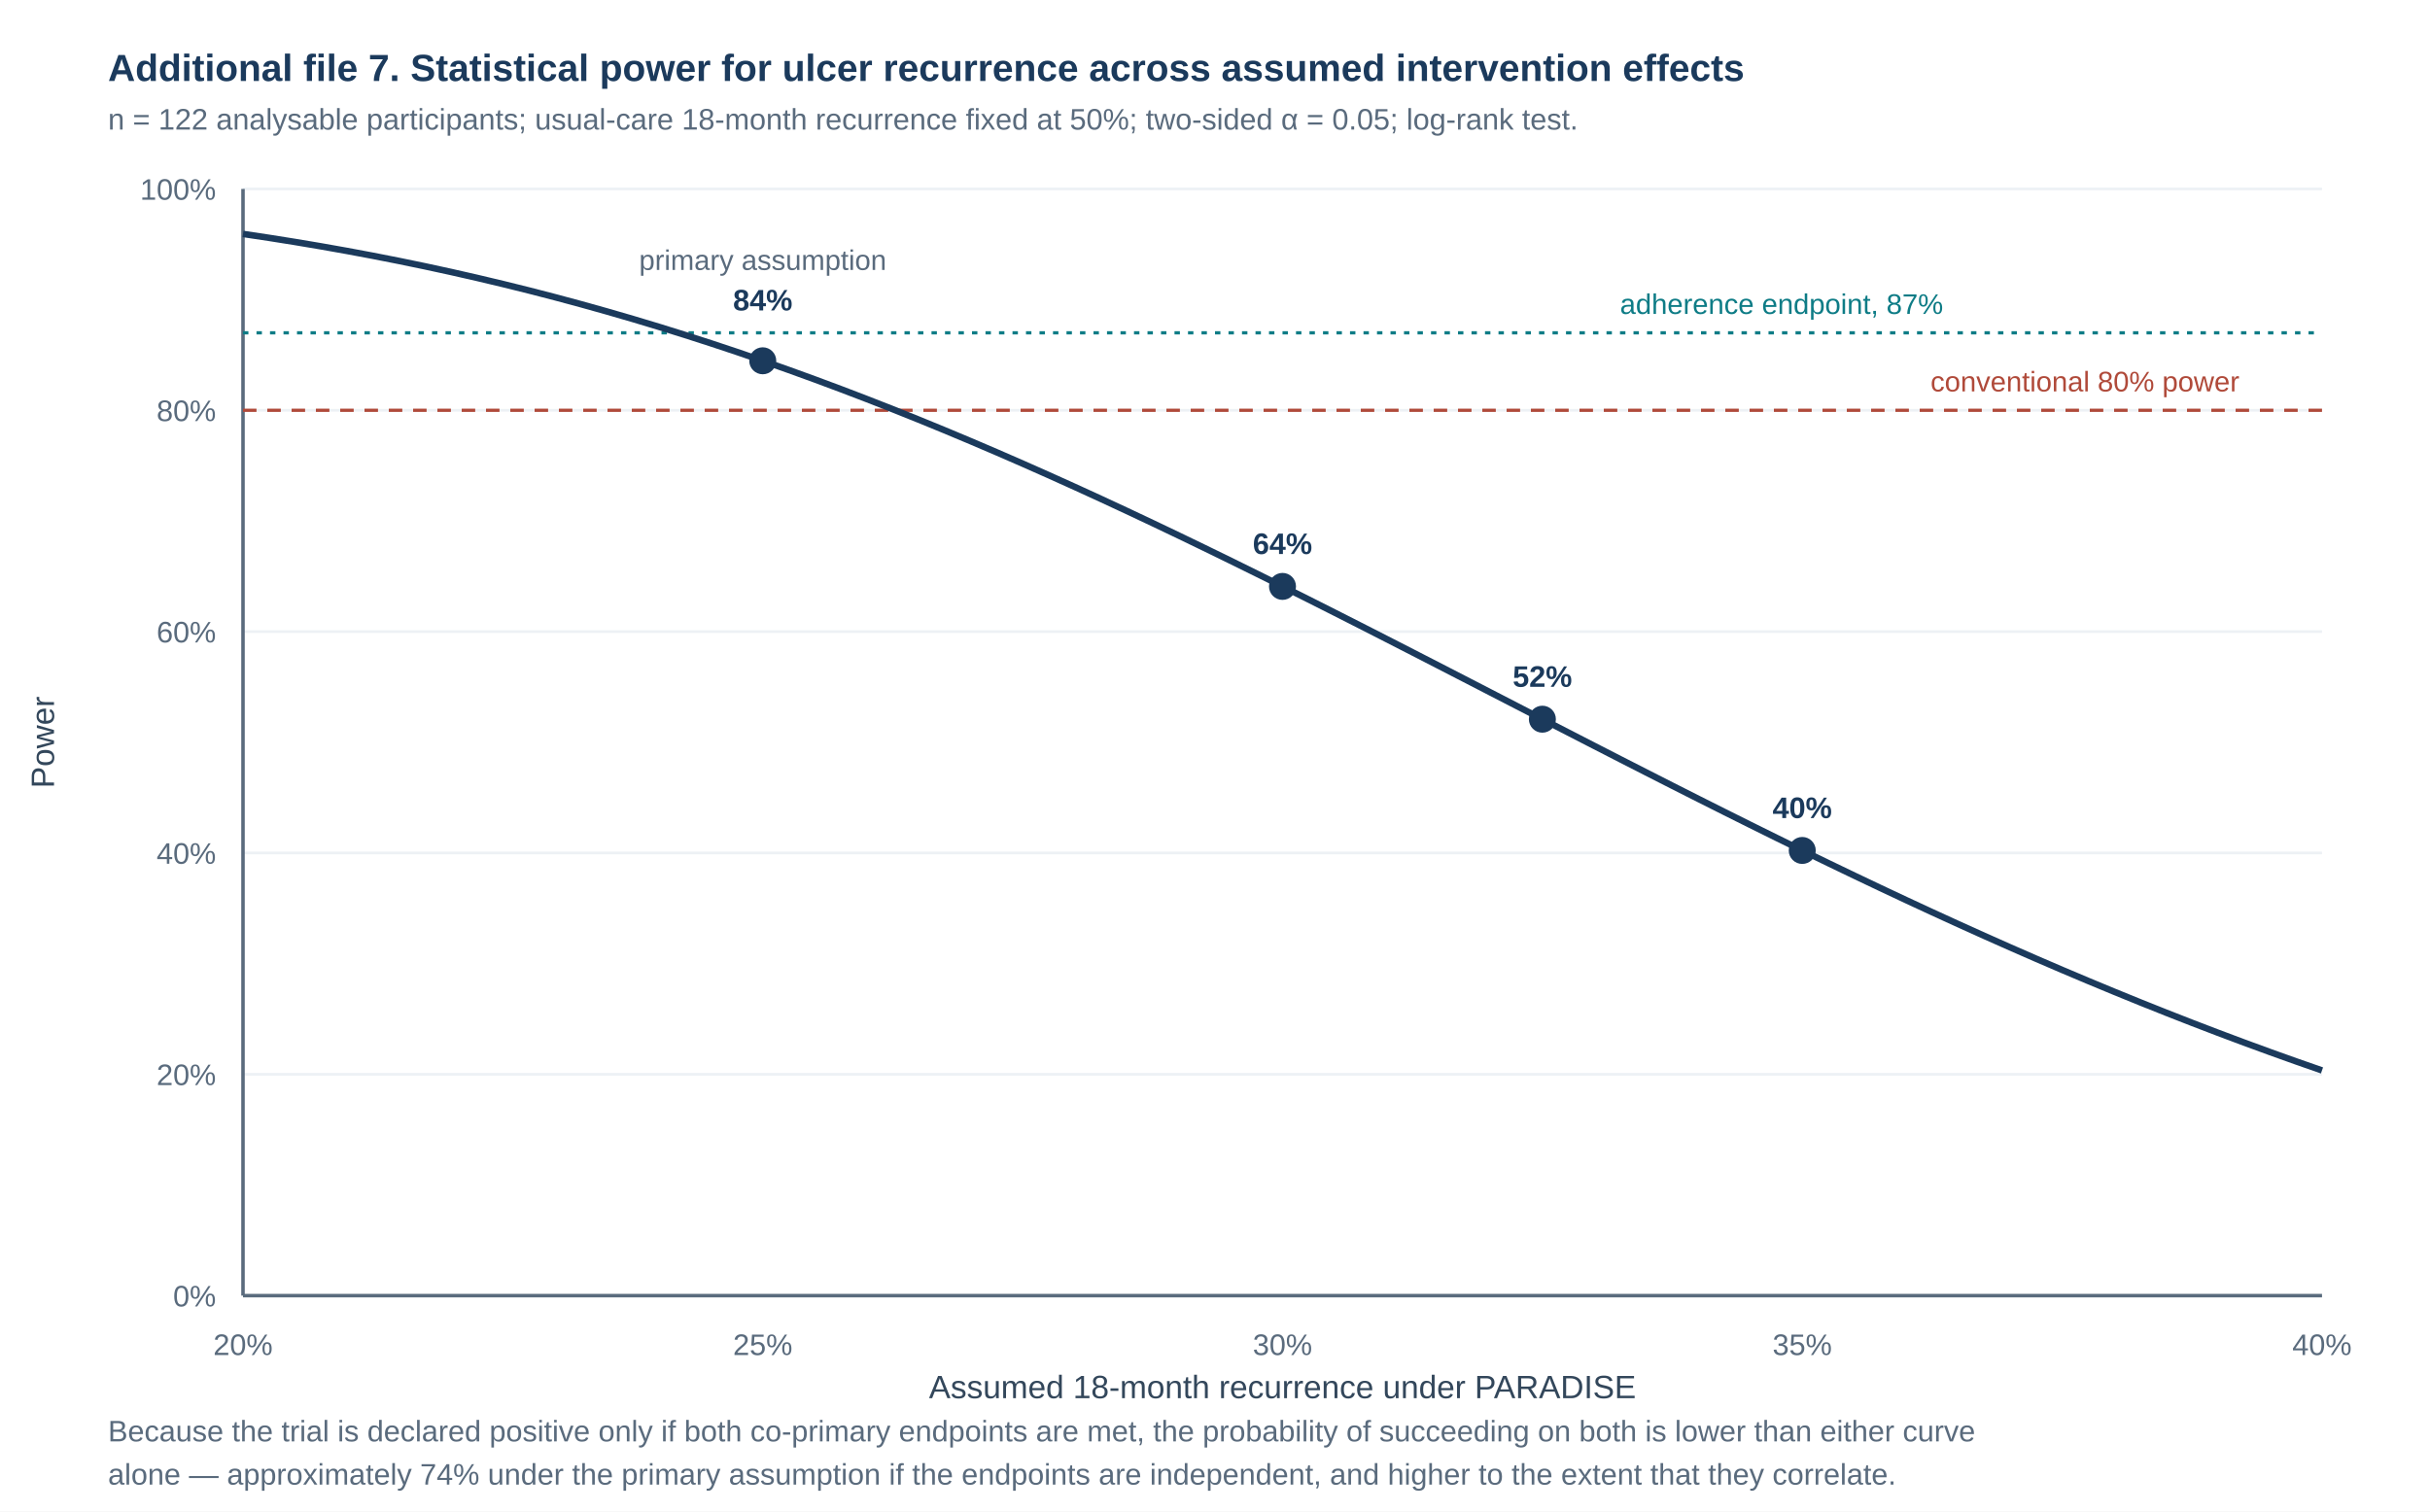
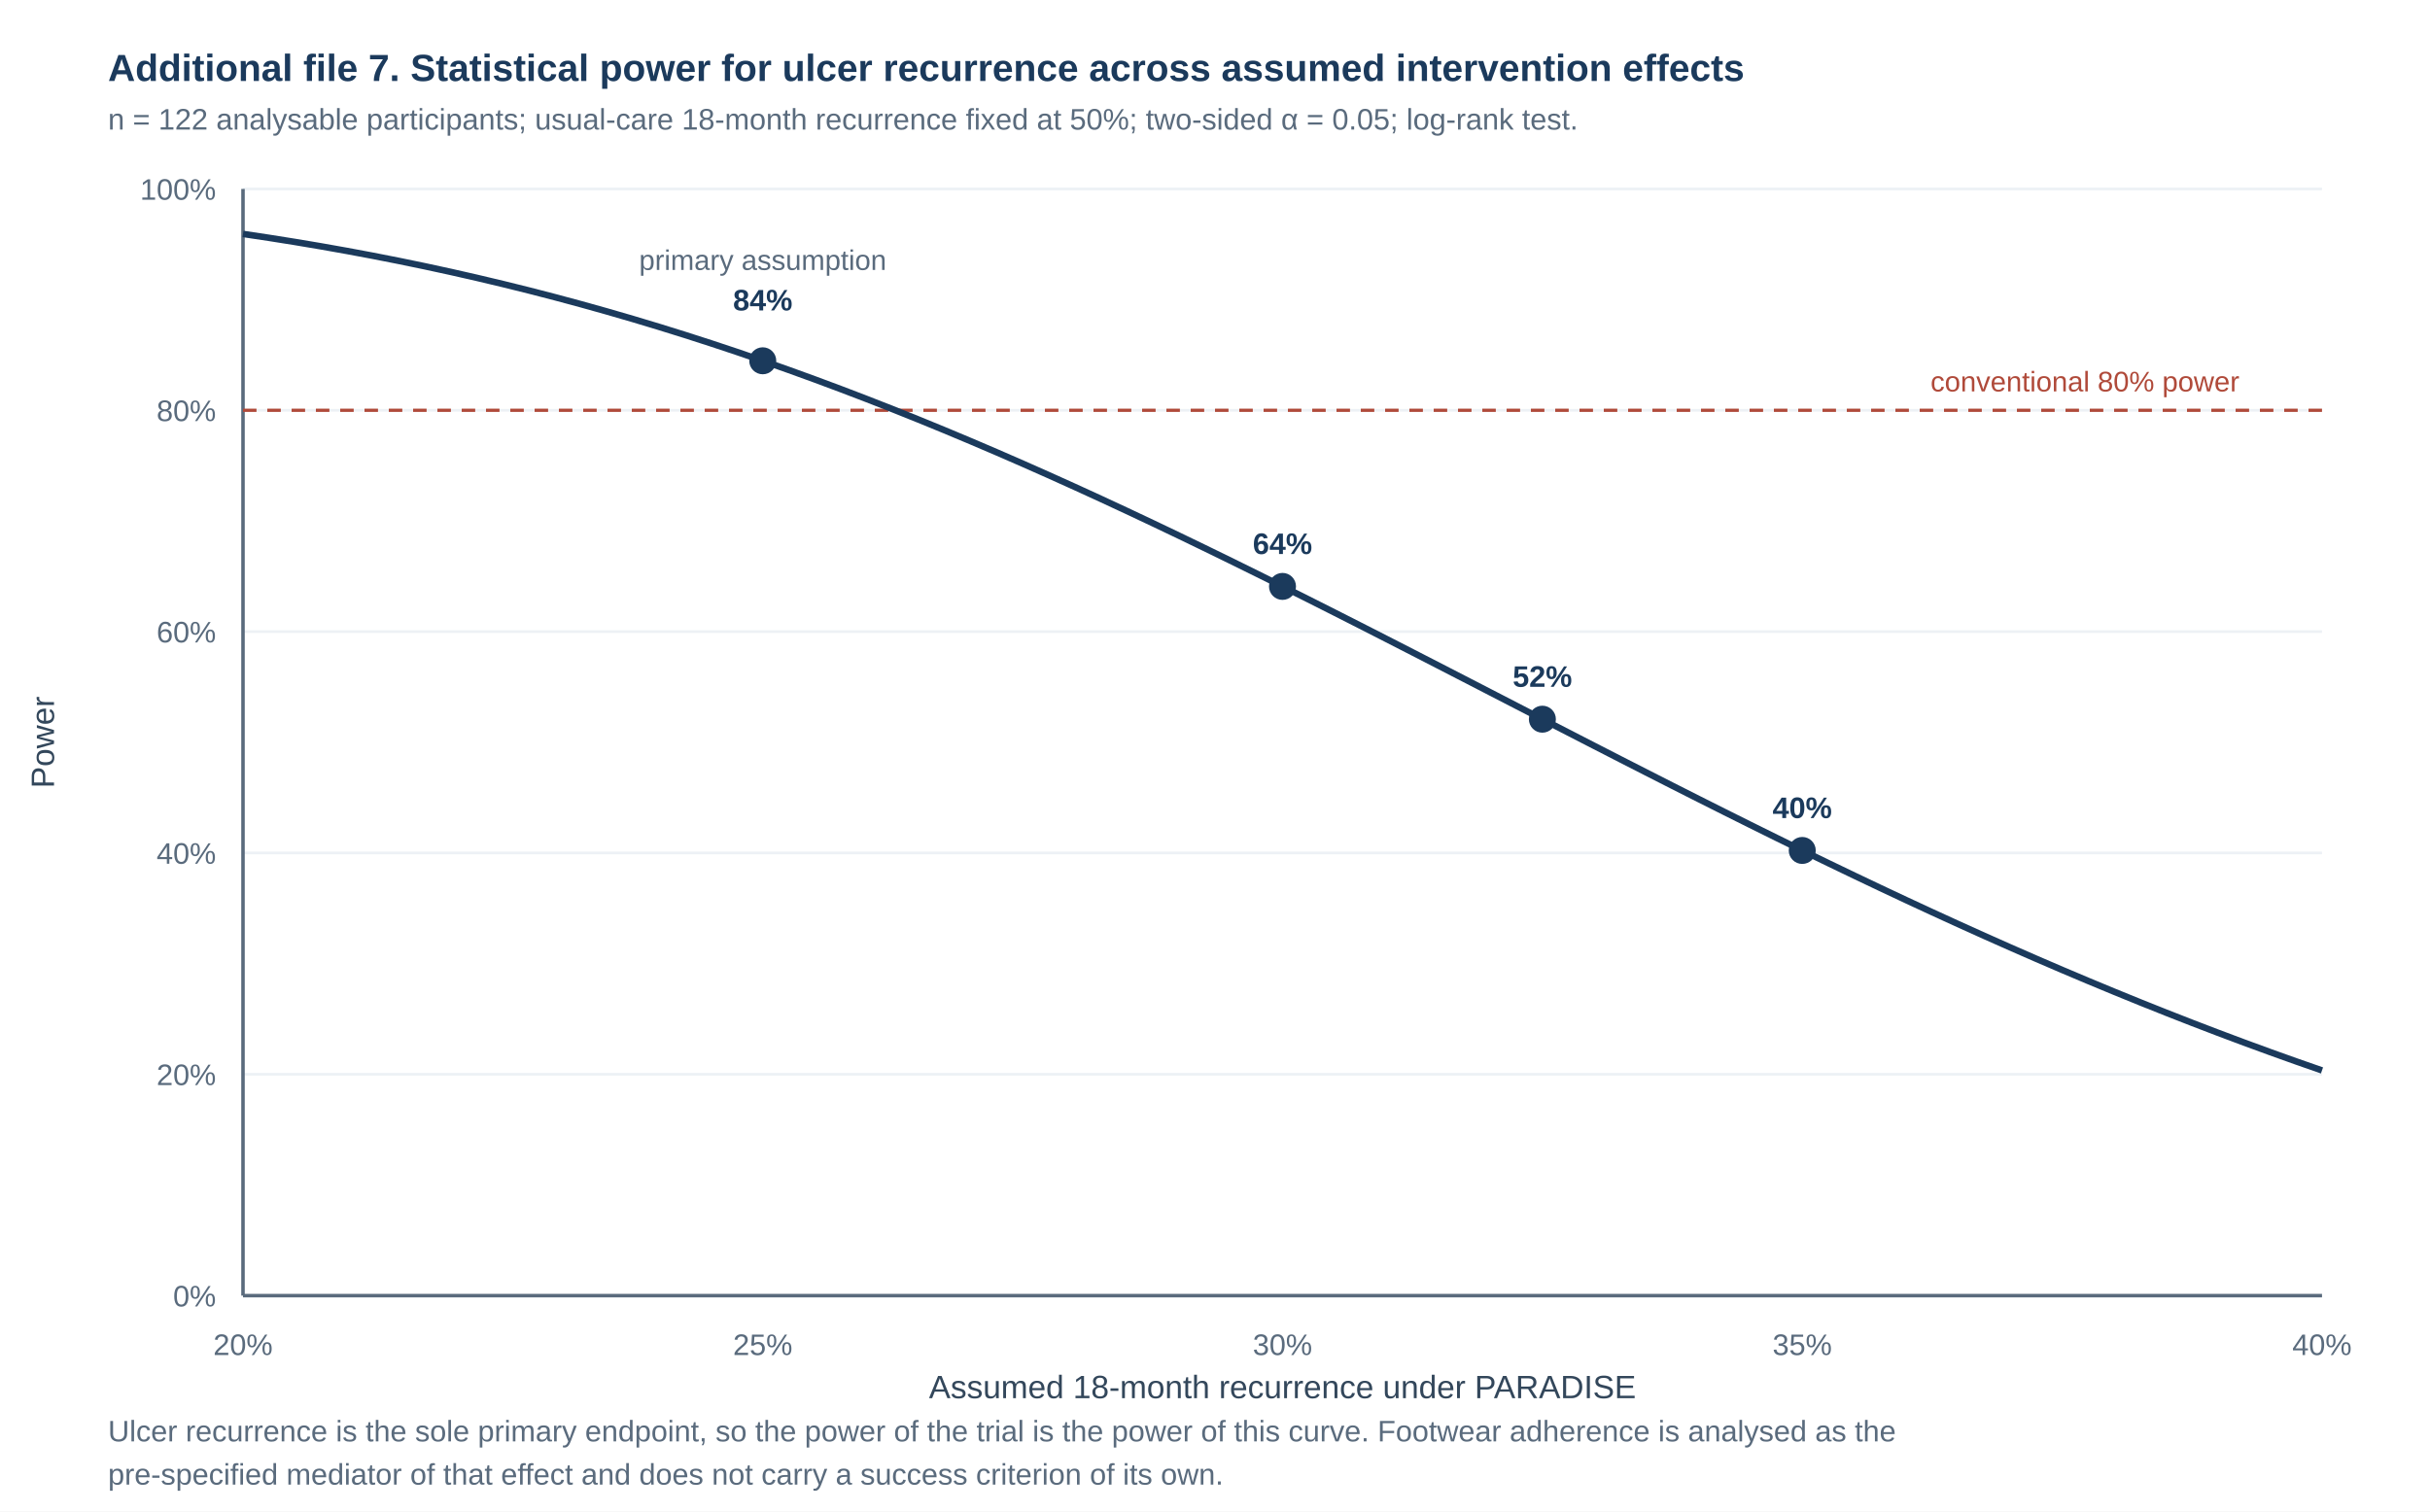
<svg xmlns="http://www.w3.org/2000/svg" viewBox="0 0 900 560" width="900" height="560" font-family="Arial, Helvetica, sans-serif">
  <rect width="900" height="560" fill="#FFFFFF" />
  <text x="40" y="30" font-size="14" font-weight="bold" fill="#1B3A5C">Additional file 7. Statistical power for ulcer recurrence across assumed intervention effects</text>
  <text x="40" y="48" font-size="11" fill="#5A6B7D">n = 122 analysable participants; usual-care 18-month recurrence fixed at 50%; two-sided α = 0.05; log-rank test.</text>
  <line x1="90" y1="480" x2="860" y2="480" stroke="#EDF1F5" stroke-width="1" />
  <text x="80" y="484" font-size="11" fill="#5A6B7D" text-anchor="end">0%</text>
  <line x1="90" y1="398" x2="860" y2="398" stroke="#EDF1F5" stroke-width="1" />
  <text x="80" y="402" font-size="11" fill="#5A6B7D" text-anchor="end">20%</text>
  <line x1="90" y1="316" x2="860" y2="316" stroke="#EDF1F5" stroke-width="1" />
  <text x="80" y="320" font-size="11" fill="#5A6B7D" text-anchor="end">40%</text>
  <line x1="90" y1="234" x2="860" y2="234" stroke="#EDF1F5" stroke-width="1" />
  <text x="80" y="238" font-size="11" fill="#5A6B7D" text-anchor="end">60%</text>
  <line x1="90" y1="152" x2="860" y2="152" stroke="#EDF1F5" stroke-width="1" />
  <text x="80" y="156" font-size="11" fill="#5A6B7D" text-anchor="end">80%</text>
  <line x1="90" y1="70" x2="860" y2="70" stroke="#EDF1F5" stroke-width="1" />
  <text x="80" y="74" font-size="11" fill="#5A6B7D" text-anchor="end">100%</text>
  <text x="90" y="502" font-size="11" fill="#5A6B7D" text-anchor="middle">20%</text>
  <text x="282.5" y="502" font-size="11" fill="#5A6B7D" text-anchor="middle">25%</text>
  <text x="475" y="502" font-size="11" fill="#5A6B7D" text-anchor="middle">30%</text>
  <text x="667.5" y="502" font-size="11" fill="#5A6B7D" text-anchor="middle">35%</text>
  <text x="860" y="502" font-size="11" fill="#5A6B7D" text-anchor="middle">40%</text>
  <line x1="90" y1="480" x2="860" y2="480" stroke="#5A6B7D" stroke-width="1.3" />
  <line x1="90" y1="70" x2="90" y2="480" stroke="#5A6B7D" stroke-width="1.3" />
  <line x1="90" y1="152" x2="860" y2="152" stroke="#B04A3A" stroke-width="1.2" stroke-dasharray="5,4" />
  <text x="715" y="145" font-size="10.5" fill="#B04A3A">conventional 80% power</text>
-   <line x1="90" y1="123.3" x2="860" y2="123.3" stroke="#0E7C86" stroke-width="1.2" stroke-dasharray="2,3" />
-   <text x="600" y="116.3" font-size="10.5" fill="#0E7C86">adherence endpoint, 87%</text>
  <polyline points="90,86.665 99.625,88.108 109.25,89.638 118.875,91.257 128.5,92.966 138.125,94.767 147.75,96.663 157.375,98.654 167,100.743 176.625,102.931 186.25,105.218 195.875,107.605 205.5,110.094 215.125,112.684 224.75,115.377 234.375,118.171 244,121.068 253.625,124.066 263.25,127.165 272.875,130.364 282.5,133.663 292.125,137.06 301.75,140.554 311.375,144.142 321,147.825 330.625,151.598 340.25,155.461 349.875,159.41 359.5,163.443 369.125,167.558 378.75,171.752 388.375,176.02 398,180.361 407.625,184.77 417.25,189.245 426.875,193.781 436.5,198.375 446.125,203.023 455.75,207.721 465.375,212.464 475,217.249 484.625,222.072 494.25,226.927 503.875,231.812 513.5,236.721 523.125,241.65 532.75,246.595 542.375,251.551 552,256.514 561.625,261.479 571.25,266.443 580.875,271.401 590.5,276.348 600.125,281.281 609.75,286.196 619.375,291.088 629,295.953 638.625,300.788 648.25,305.589 657.875,310.352 667.5,315.073 677.125,319.75 686.75,324.379 696.375,328.956 706,333.48 715.625,337.946 725.25,342.352 734.875,346.696 744.5,350.974 754.125,355.186 763.75,359.328 773.375,363.399 783,367.396 792.625,371.319 802.25,375.165 811.875,378.933 821.5,382.622 831.125,386.232 840.75,389.76 850.375,393.206 860,396.57" fill="none" stroke="#1B3A5C" stroke-width="2.4" />
  <circle cx="282.5" cy="133.663" r="5" fill="#1B3A5C" />
  <text x="282.5" y="115" font-size="11" font-weight="bold" fill="#1B3A5C" text-anchor="middle">84%</text>
  <text x="282.5" y="100" font-size="10.5" fill="#5A6B7D" text-anchor="middle">primary assumption</text>
  <circle cx="475" cy="217.249" r="5" fill="#1B3A5C" />
  <text x="475" y="205.249" font-size="11" font-weight="bold" fill="#1B3A5C" text-anchor="middle">64%</text>
  <circle cx="571.25" cy="266.443" r="5" fill="#1B3A5C" />
  <text x="571.25" y="254.443" font-size="11" font-weight="bold" fill="#1B3A5C" text-anchor="middle">52%</text>
  <circle cx="667.5" cy="315.073" r="5" fill="#1B3A5C" />
  <text x="667.5" y="303.073" font-size="11" font-weight="bold" fill="#1B3A5C" text-anchor="middle">40%</text>
  <text x="475" y="518" font-size="12" fill="#33475B" text-anchor="middle">Assumed 18-month recurrence under PARADISE</text>
  <text x="20" y="275" font-size="12" fill="#33475B" transform="rotate(-90 20 275)" text-anchor="middle">Power</text>
-   <text x="40" y="534" font-size="11" fill="#5A6B7D">Because the trial is declared positive only if both co-primary endpoints are met, the probability of succeeding on both is lower than either curve</text>
-   <text x="40" y="550" font-size="11" fill="#5A6B7D">alone — approximately 74% under the primary assumption if the endpoints are independent, and higher to the extent that they correlate.</text>
+   <text x="40" y="534" font-size="11" fill="#5A6B7D">Ulcer recurrence is the sole primary endpoint, so the power of the trial is the power of this curve. Footwear adherence is analysed as the</text>
+   <text x="40" y="550" font-size="11" fill="#5A6B7D">pre-specified mediator of that effect and does not carry a success criterion of its own.</text>
</svg>
